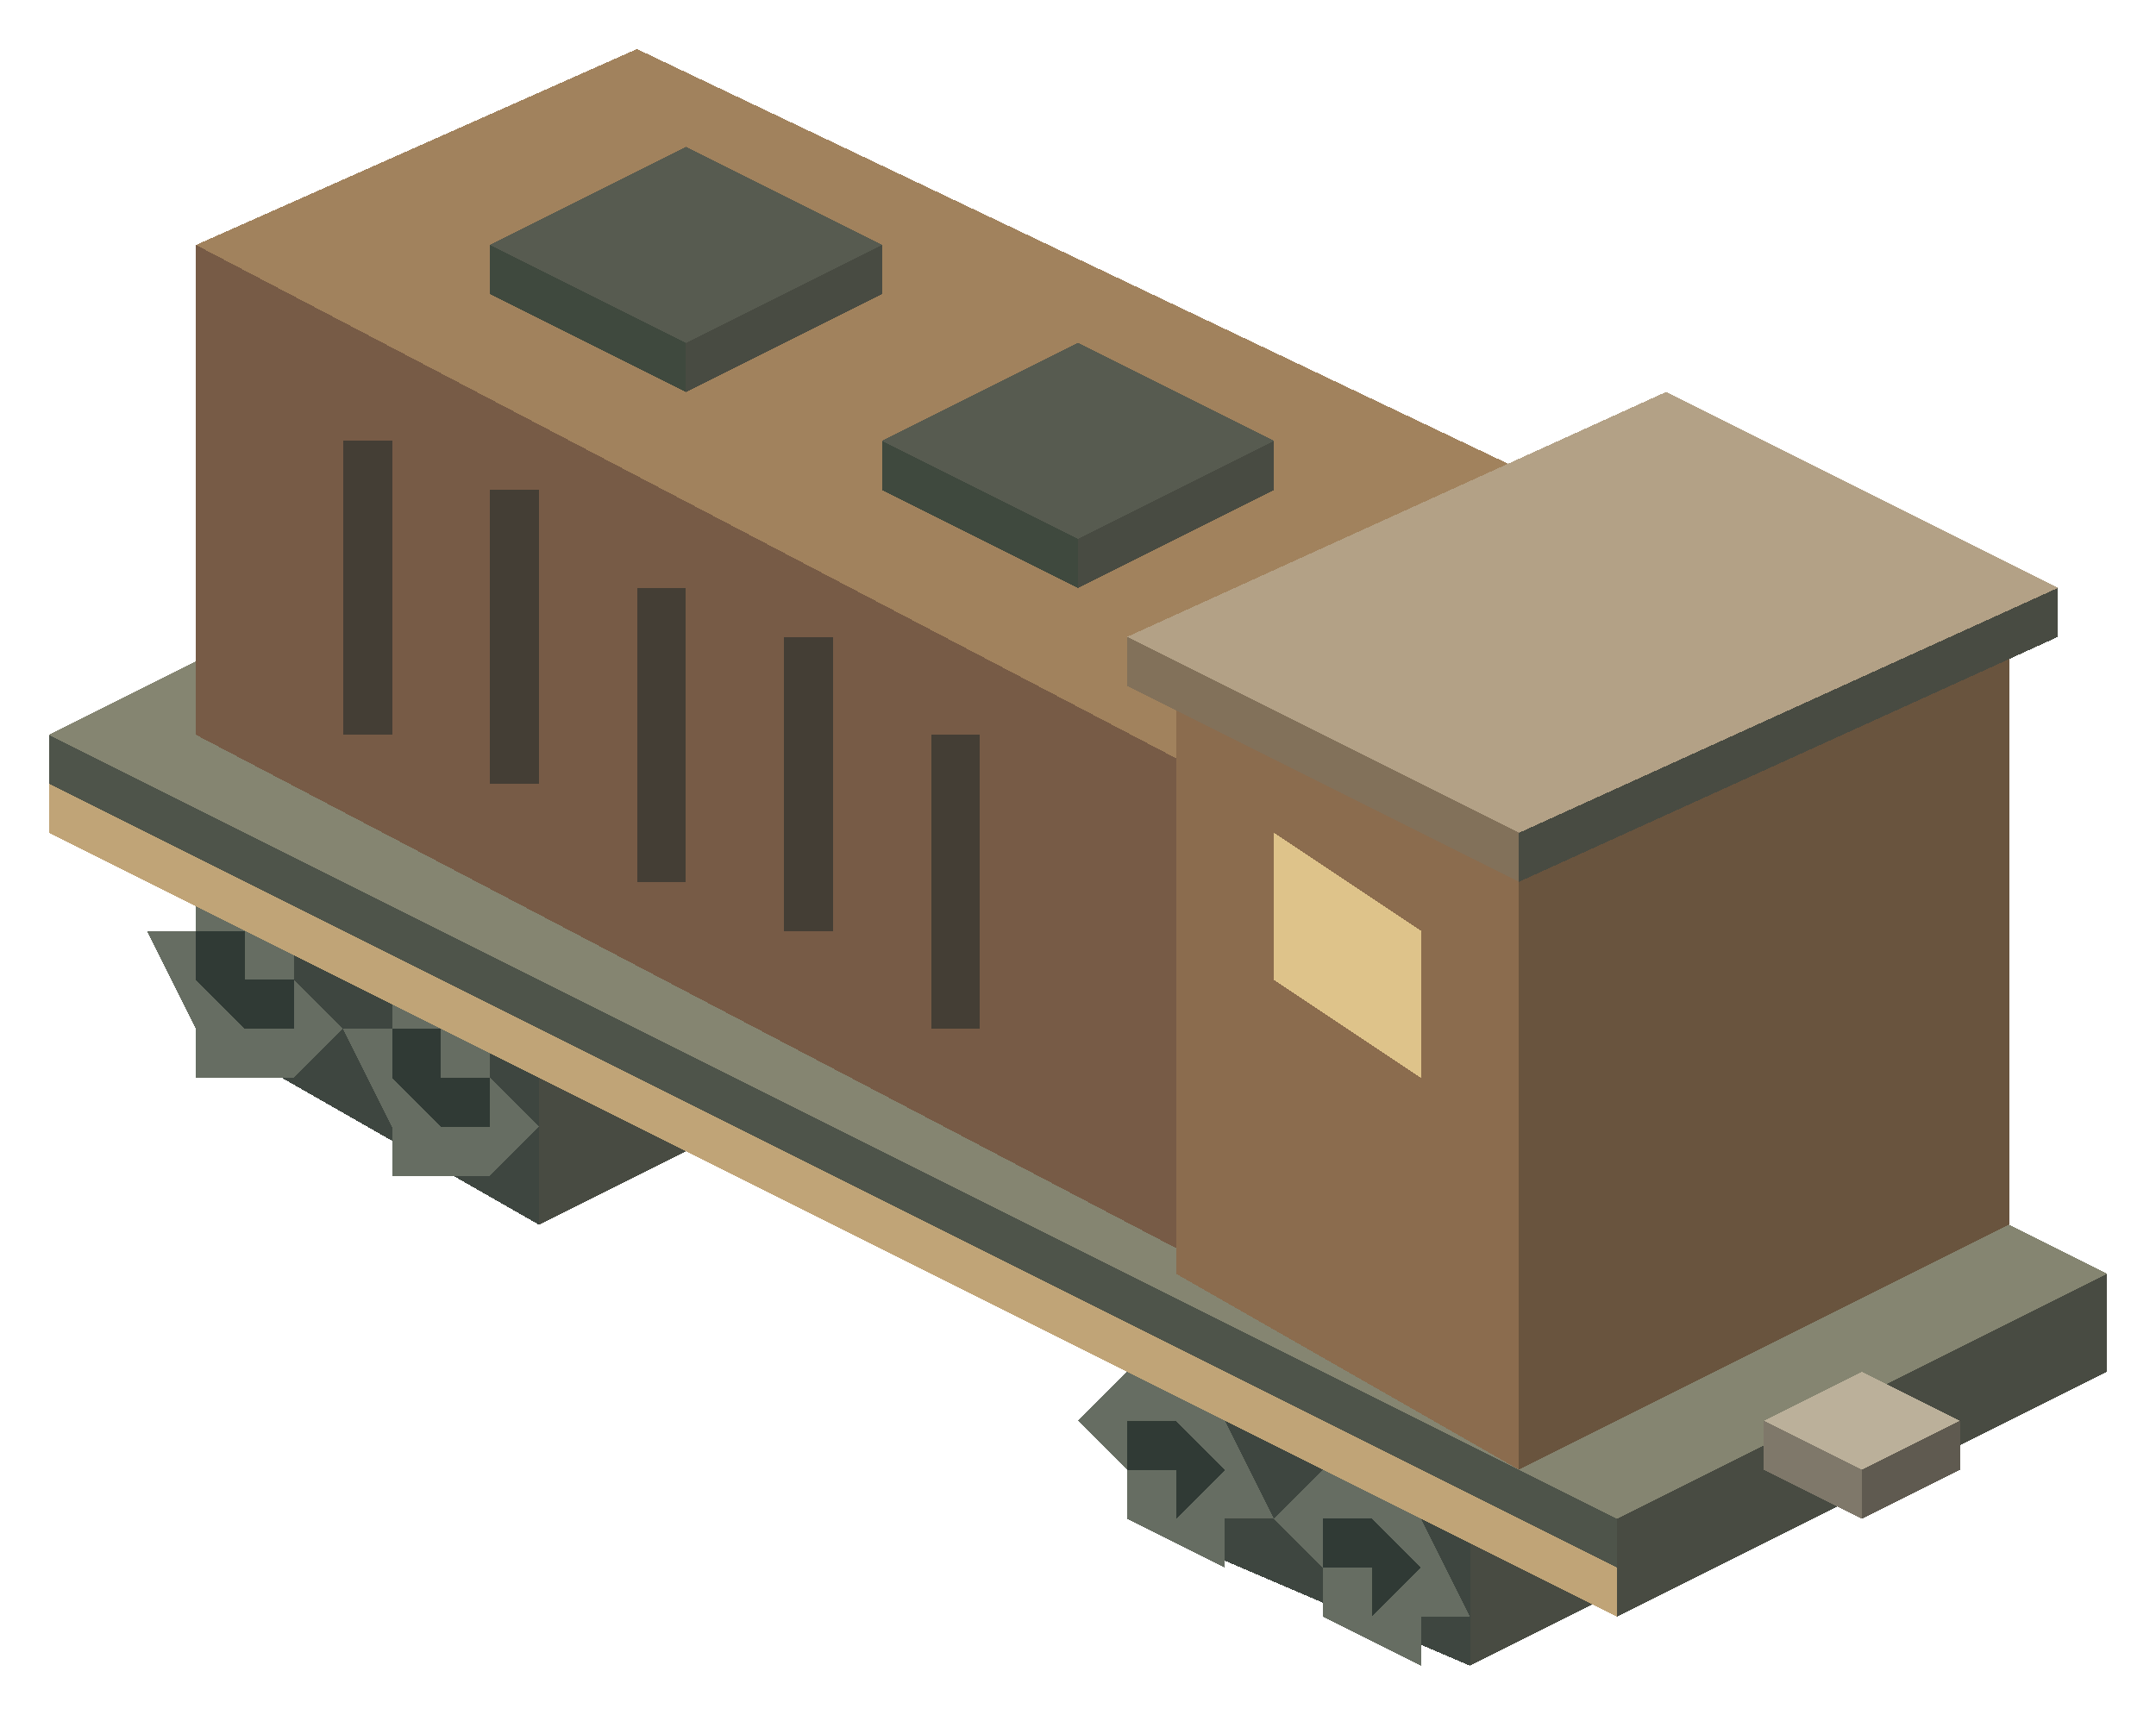
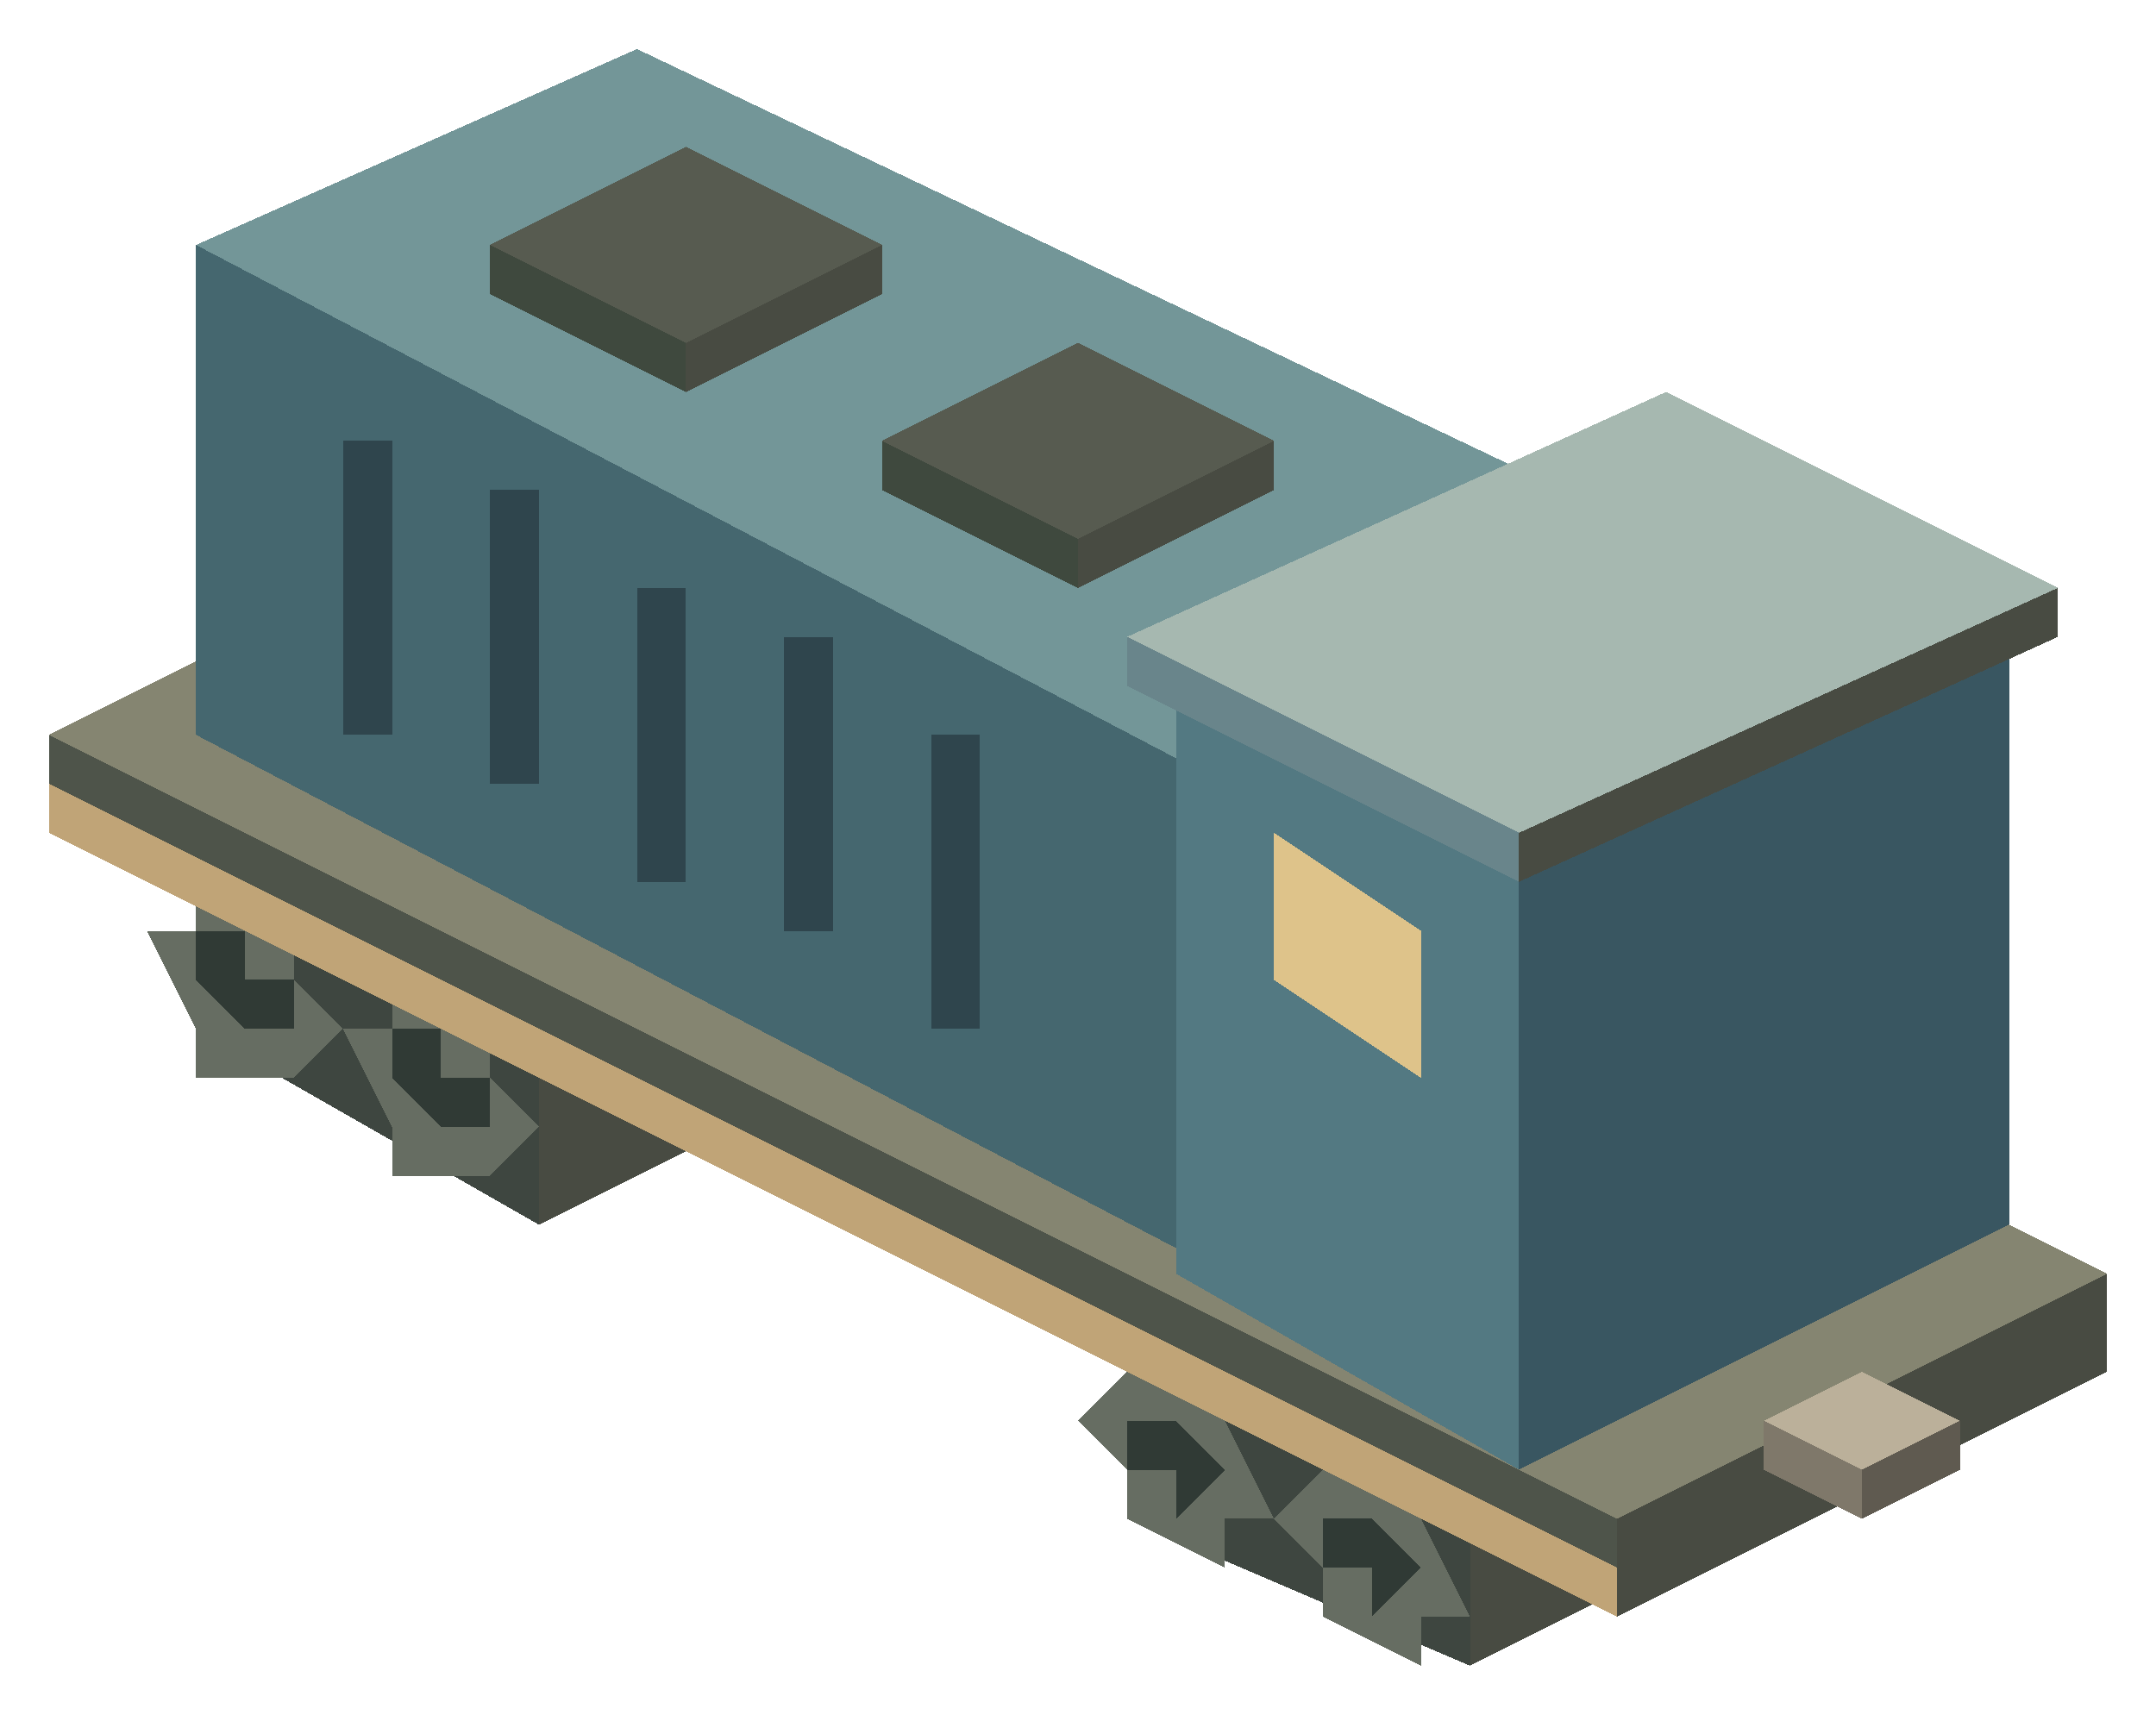
<svg xmlns="http://www.w3.org/2000/svg" width="44" height="35" viewBox="0 0 44 35" shape-rendering="crispEdges" data-template="railyard-loco-diesel-old-road-right" data-anchor-x="6" data-anchor-y="17" data-length-m="16">
  <g id="coupler">
    <polygon points="4,13 6,12 8,13 8,14 6,15 4,14" fill="#5f5a50" />
    <polygon points="4,14 6,15 6,14 4,13" fill="#7f786a" />
    <polygon points="8,14 6,15 6,14 8,13" fill="#5f5a50" />
    <polygon points="6,12 8,13 6,14 4,13" fill="#bbb09a" />
  </g>
  <g id="trucks">
    <polygon points="4,18 14,13 21,17 21,20 11,25 4,21" fill="#484b42" />
    <polygon points="4,21 11,25 11,22 4,18" fill="#3e4640" />
    <polygon points="21,20 11,25 11,22 21,17" fill="#484b42" />
    <polygon points="14,13 21,17 11,22 4,18" fill="#747a6d" />
    <polygon points="7,21 6,20 6,19 4,18 4,19 3,19 4,21 4,22 6,22 6,22" fill="#666d62" />
    <polygon points="6,21 6,20 5,20 5,19 4,19 4,20 4,20 5,21 5,21 6,21" fill="#303a35" />
    <polygon points="11,23 10,22 10,21 8,20 8,21 7,21 8,23 8,24 10,24 10,24" fill="#666d62" />
    <polygon points="10,23 10,22 9,22 9,21 8,21 8,22 8,22 9,23 9,23 10,23" fill="#303a35" />
    <polygon points="23,28 33,23 40,26 40,29 30,34 23,31" fill="#484b42" />
    <polygon points="23,31 30,34 30,31 23,28" fill="#3e4640" />
    <polygon points="40,29 30,34 30,31 40,26" fill="#484b42" />
    <polygon points="33,23 40,26 30,31 23,28" fill="#747a6d" />
    <polygon points="26,31 25,29 25,28 23,28 23,28 22,29 23,30 23,31 25,32 25,31" fill="#666d62" />
    <polygon points="25,30 25,30 24,29 24,29 23,29 23,29 23,30 24,30 24,31 25,30" fill="#303a35" />
    <polygon points="30,33 29,31 29,30 27,30 27,30 26,31 27,32 27,33 29,34 29,33" fill="#666d62" />
    <polygon points="29,32 29,32 28,31 28,31 27,31 27,31 27,32 28,32 28,33 29,32" fill="#303a35" />
  </g>
  <g id="frame">
    <polygon points="1,15 11,10 43,26 43,28 33,33 1,17" fill="#484b42" />
    <polygon points="1,17 33,33 33,31 1,15" fill="#4e544a" />
    <polygon points="43,28 33,33 33,31 43,26" fill="#484b42" />
    <polygon points="11,10 43,26 33,31 1,15" fill="#858571" />
    <polygon points="1,16 33,32 33,33 1,17" fill="#c0a477" />
  </g>
  <g id="engine-body">
-     <polygon points="4,5 13,1 34,11 34,21 25,26 4,15" fill="#594b3b" />
-     <polygon points="4,15 25,26 25,16 4,5" fill="#775b46" />
-     <polygon points="34,21 25,26 25,16 34,11" fill="#594b3b" />
-     <polygon points="13,1 34,11 25,16 4,5" fill="#a1825d" />
-     <polygon points="7,9 8,9 8,15 7,15" fill="#443e35" />
-     <polygon points="10,10 11,10 11,16 10,16" fill="#443e35" />
-     <polygon points="13,12 14,12 14,18 13,18" fill="#443e35" />
-     <polygon points="16,13 17,13 17,19 16,19" fill="#443e35" />
-     <polygon points="19,15 20,15 20,21 19,21" fill="#443e35" />
+     <polygon points="4,5 13,1 34,11 34,21 25,26 4,15" fill="#344c57" />
+     <polygon points="4,15 25,26 25,16 4,5" fill="#45676f" />
+     <polygon points="34,21 25,26 25,16 34,11" fill="#344c57" />
+     <polygon points="13,1 34,11 25,16 4,5" fill="#739698" />
+     <polygon points="7,9 8,9 8,15 7,15" fill="#2f454d" />
+     <polygon points="10,10 11,10 11,16 10,16" fill="#2f454d" />
+     <polygon points="13,12 14,12 14,18 13,18" fill="#2f454d" />
+     <polygon points="16,13 17,13 17,19 16,19" fill="#2f454d" />
+     <polygon points="19,15 20,15 20,21 19,21" fill="#2f454d" />
    <polygon points="10,5 14,3 18,5 18,6 14,8 10,6" fill="#484b42" />
    <polygon points="10,6 14,8 14,7 10,5" fill="#3f493e" />
    <polygon points="18,6 14,8 14,7 18,5" fill="#484b42" />
    <polygon points="14,3 18,5 14,7 10,5" fill="#575b50" />
    <polygon points="18,9 22,7 26,9 26,10 22,12 18,10" fill="#484b42" />
    <polygon points="18,10 22,12 22,11 18,9" fill="#3f493e" />
    <polygon points="26,10 22,12 22,11 26,9" fill="#484b42" />
    <polygon points="22,7 26,9 22,11 18,9" fill="#575b50" />
  </g>
  <g id="cab">
-     <polygon points="24,14 34,9 41,13 41,25 31,30 24,26" fill="#69543e" />
-     <polygon points="24,26 31,30 31,18 24,14" fill="#8b6c4e" />
-     <polygon points="41,25 31,30 31,18 41,13" fill="#69543e" />
-     <polygon points="34,9 41,13 31,18 24,14" fill="#ab9270" />
+     <polygon points="24,14 34,9 41,13 41,25 31,30 24,26" fill="#395661" />
+     <polygon points="24,26 31,30 31,18 24,14" fill="#537982" />
+     <polygon points="41,25 31,30 31,18 41,13" fill="#395661" />
+     <polygon points="34,9 41,13 31,18 24,14" fill="#86a5a3" />
    <polygon points="26,20 29,22 29,19 26,17" fill="#dec38a" />
    <polygon points="23,13 34,8 42,12 42,13 31,18 23,14" fill="#484b42" />
-     <polygon points="23,14 31,18 31,17 23,13" fill="#82715a" />
+     <polygon points="23,14 31,18 31,17 23,13" fill="#69858b" />
    <polygon points="42,13 31,18 31,17 42,12" fill="#484b42" />
-     <polygon points="34,8 42,12 31,17 23,13" fill="#b3a186" />
+     <polygon points="34,8 42,12 31,17 23,13" fill="#a6b8b0" />
  </g>
  <g id="coupler">
    <polygon points="36,29 38,28 40,29 40,30 38,31 36,30" fill="#5f5a50" />
    <polygon points="36,30 38,31 38,30 36,29" fill="#7f786a" />
    <polygon points="40,30 38,31 38,30 40,29" fill="#5f5a50" />
    <polygon points="38,28 40,29 38,30 36,29" fill="#bbb09a" />
  </g>
</svg>
